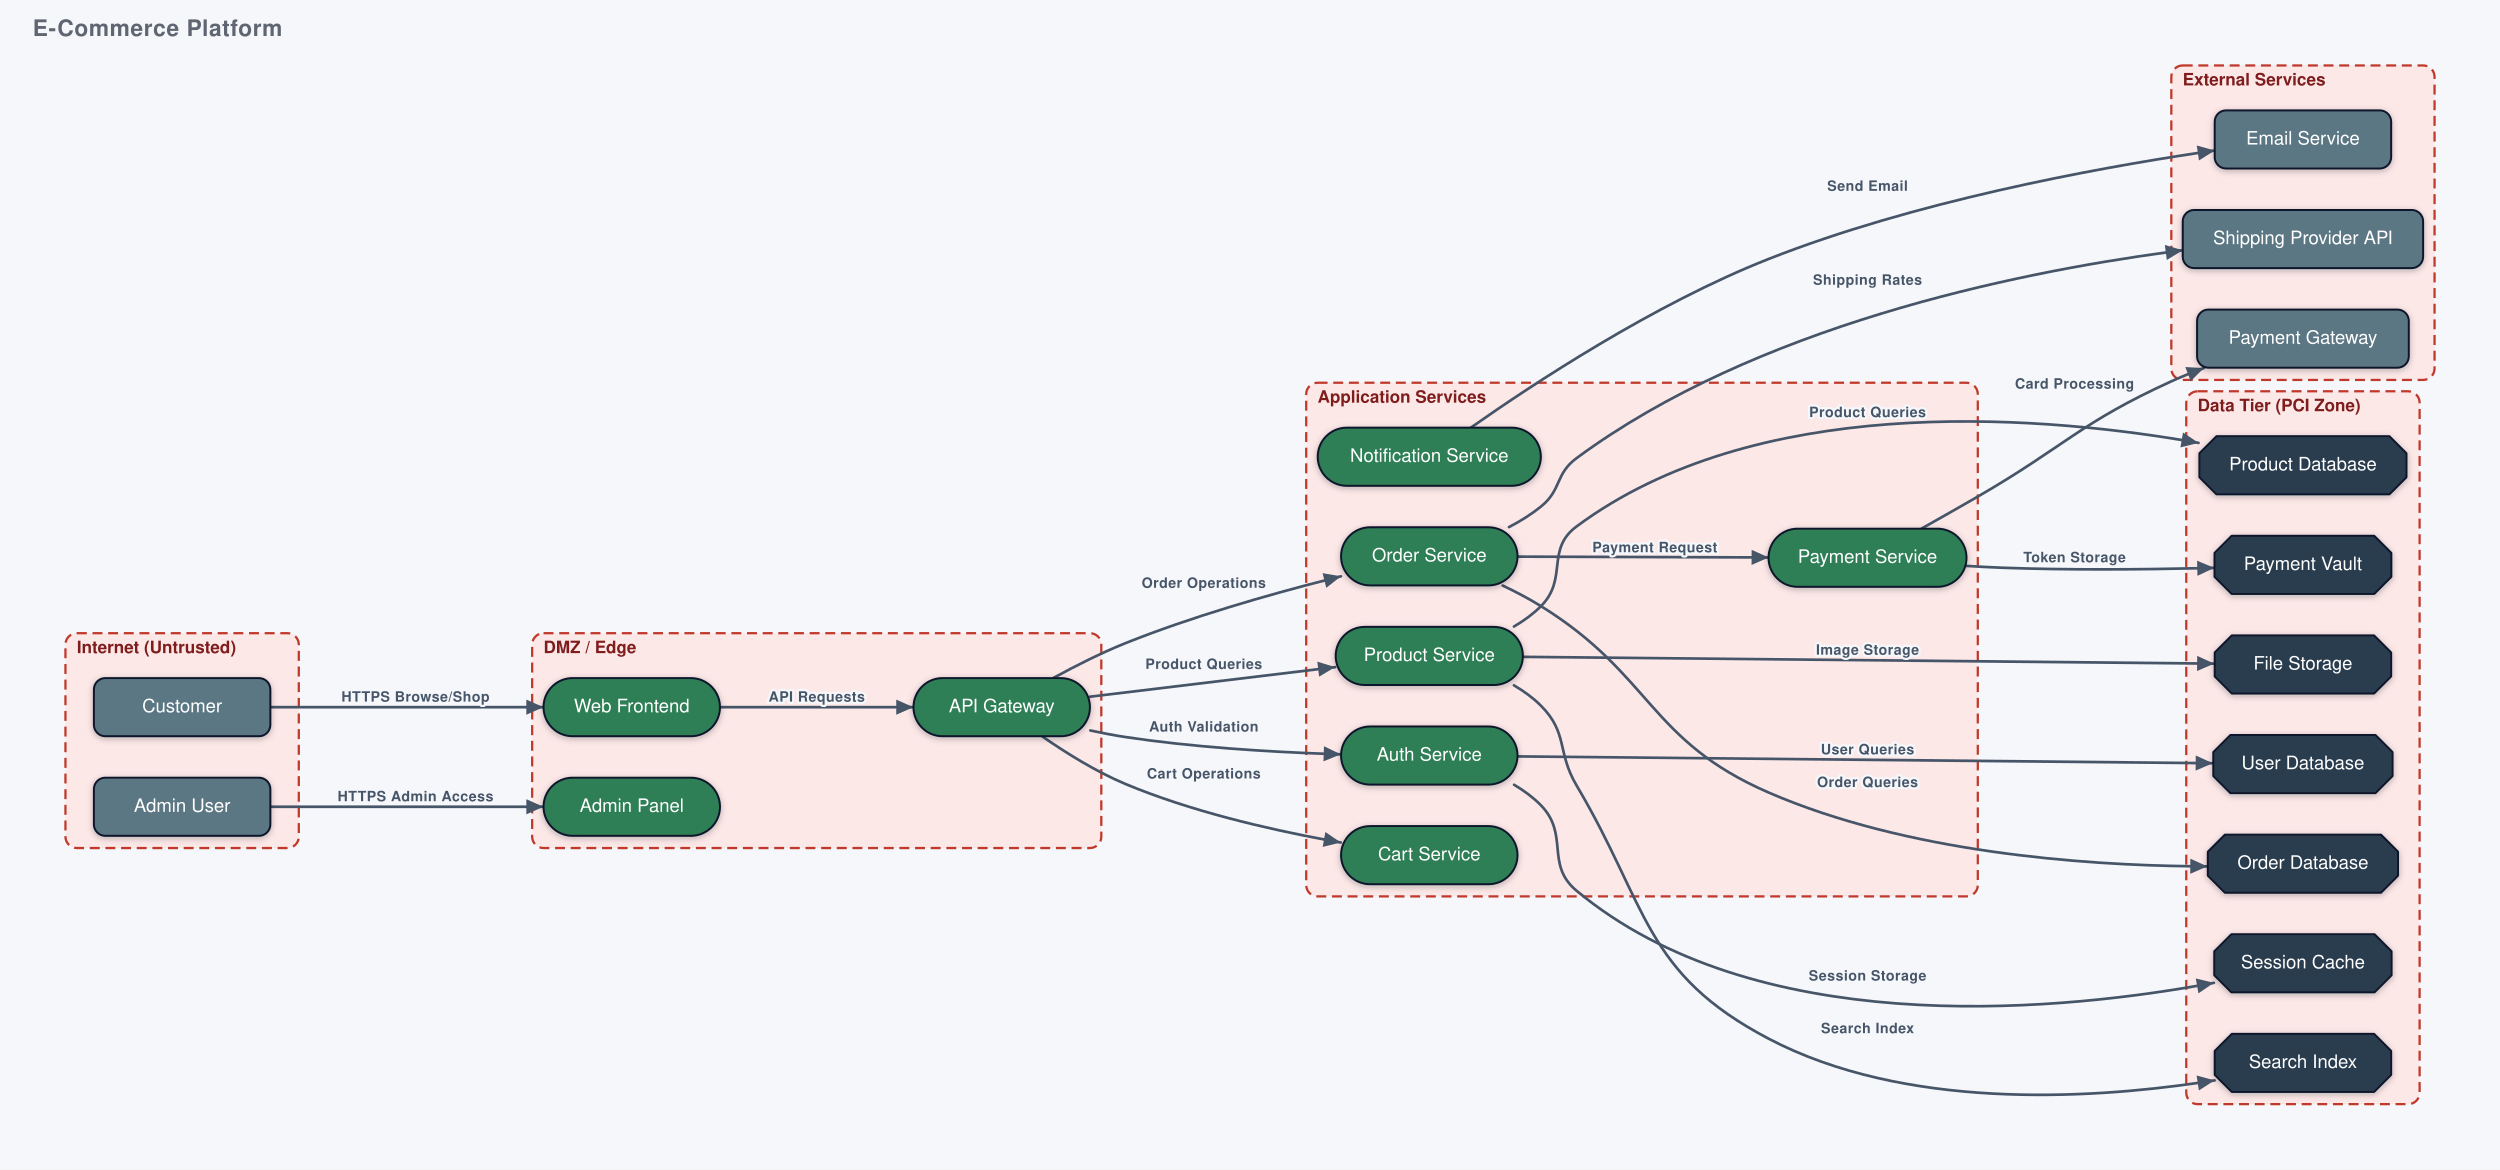
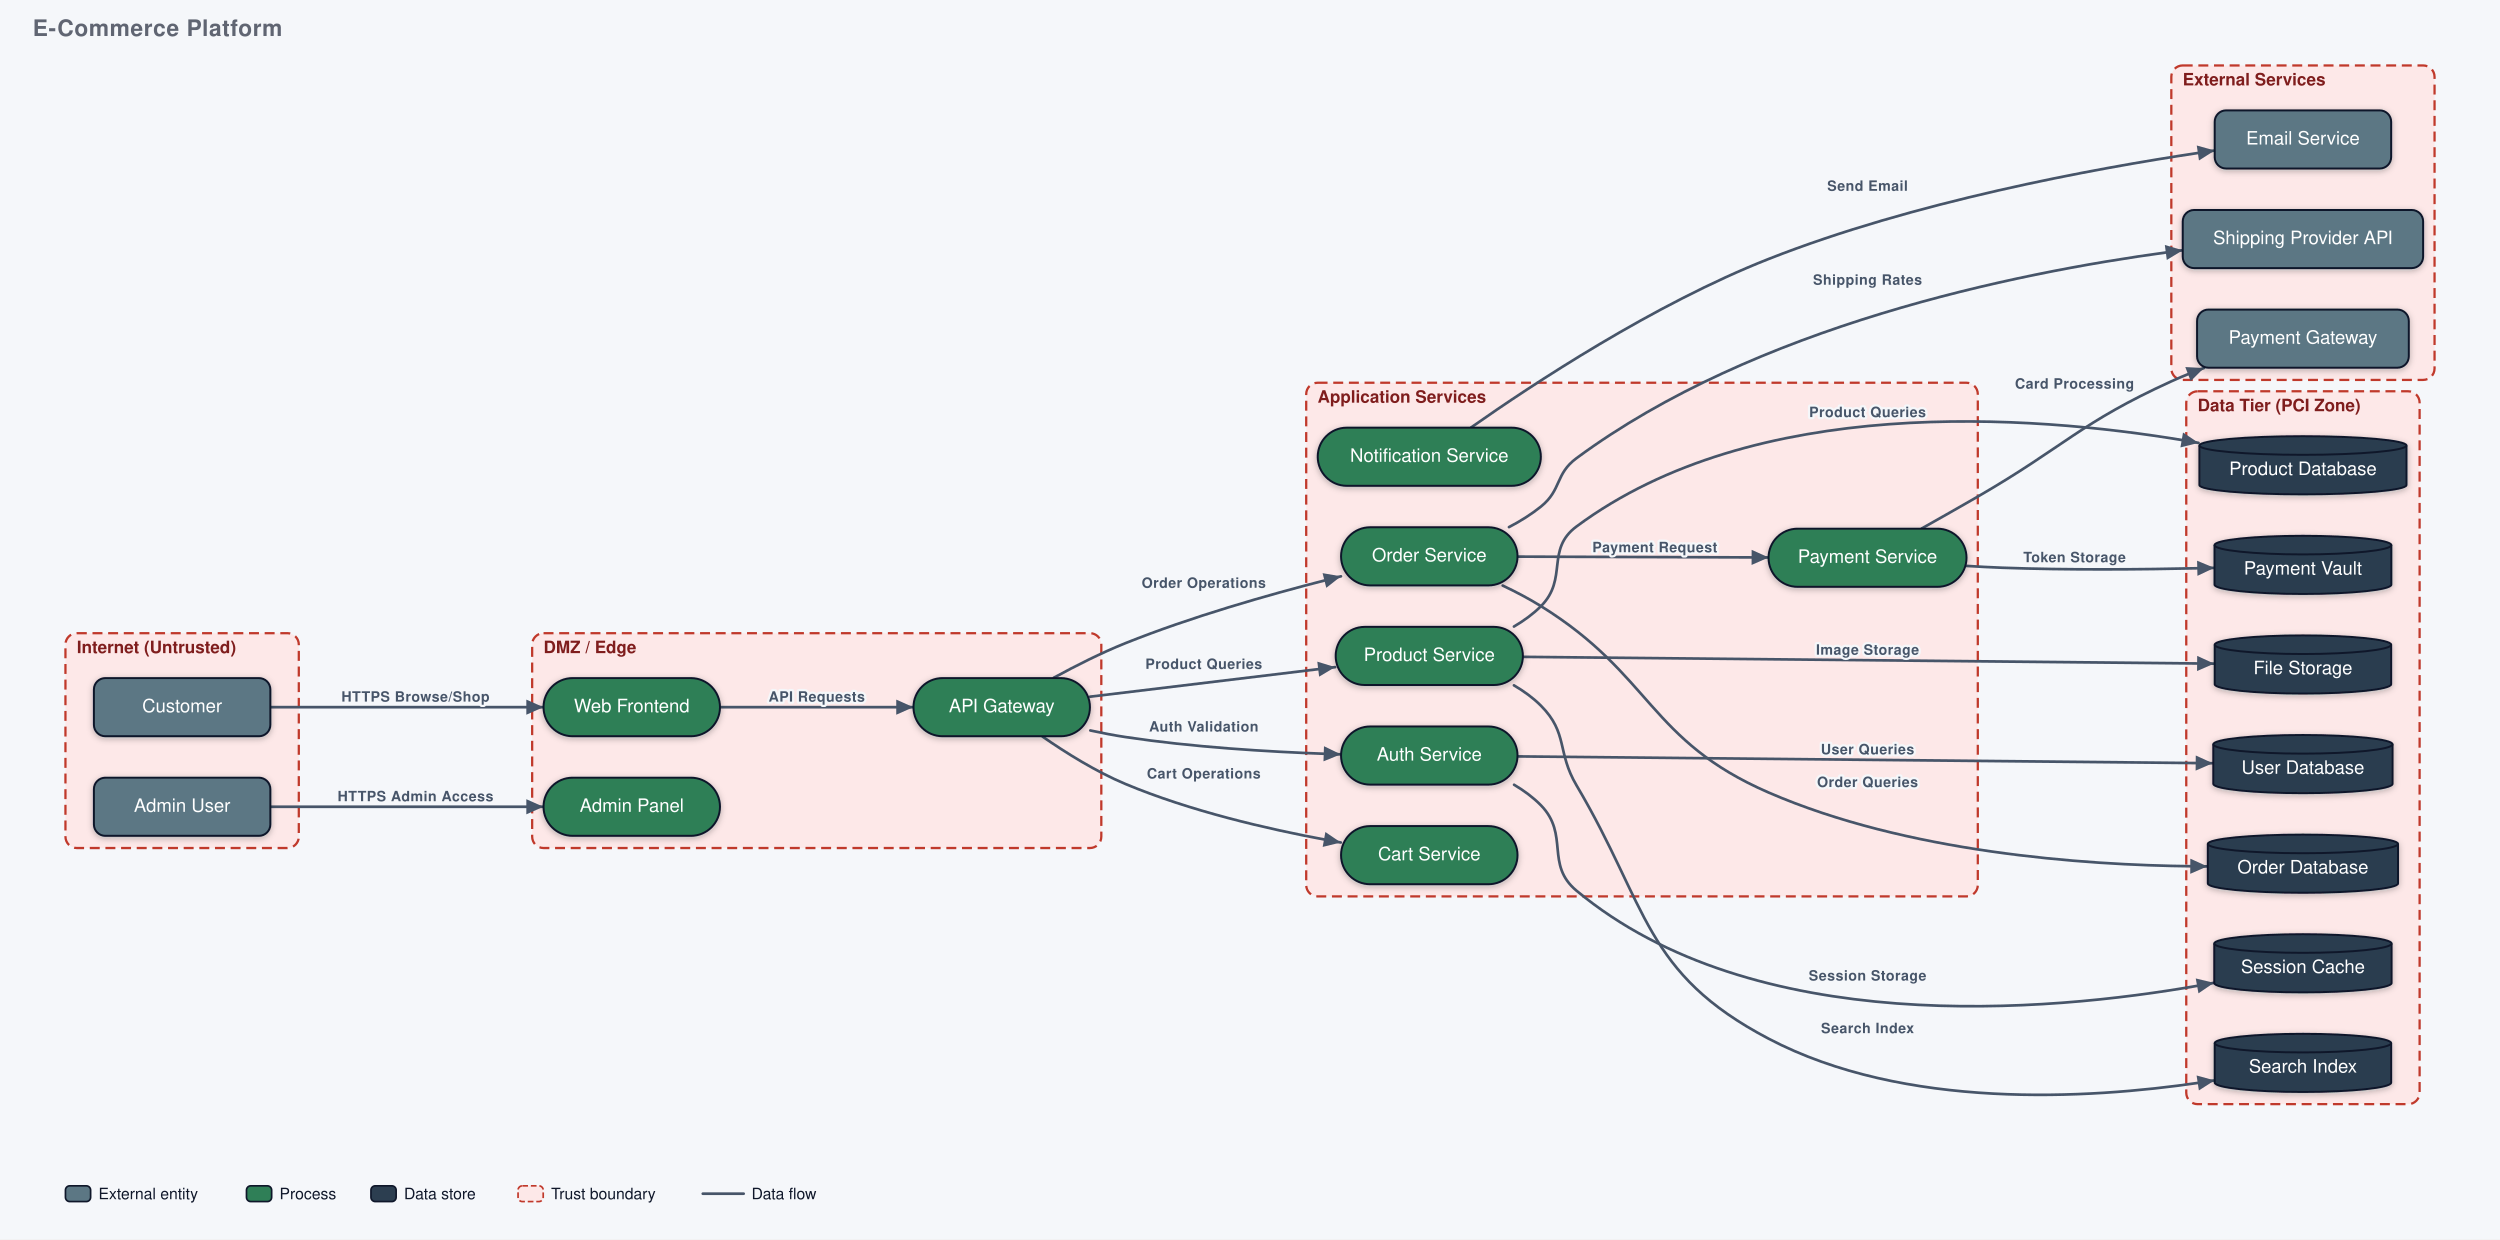
- <svg xmlns="http://www.w3.org/2000/svg" width="1757" height="822" viewBox="-46 -38 1757 822" preserveAspectRatio="xMidYMid meet" class="usv-svg usv-dfd" data-usv-engine="svg" data-usv-module="dfd" data-usv-theme="sv_security">
+ <svg xmlns="http://www.w3.org/2000/svg" width="1757" height="871" viewBox="-46 -38 1757 871" preserveAspectRatio="xMidYMid meet" class="usv-svg usv-dfd" data-usv-engine="svg" data-usv-module="dfd" data-usv-theme="sv_security">
  <defs>
    <filter id="usv-shadow-0" x="-20%" y="-20%" width="140%" height="140%">
      <feDropShadow dx="0" dy="1.2" stdDeviation="2.4" flood-color="#0f172a" flood-opacity="0.28" />
    </filter>
    <marker id="usv-arrow-1" viewBox="0 0 10 10" refX="9" refY="5" markerWidth="7" markerHeight="7" orient="auto-start-reverse">
      <path d="M 0 1 L 9 5 L 0 9 z" fill="#475569" />
    </marker>
  </defs>
  <style type="text/css">
.usv-dfd text { font-family: Helvetica Neue, Helvetica, Arial, sans-serif; }
.usv-dfd .usv-node:hover rect, .usv-dfd .usv-node:hover polygon { stroke-width: 2.6; }
</style>
-   <rect x="-46" y="-38" width="1757" height="822" rx="0" fill="#f5f7fa" stroke="none" stroke-width="0" />
+   <rect x="-46" y="-38" width="1757" height="871" rx="0" fill="#f5f7fa" stroke="none" stroke-width="0" />
  <g class="usv-cluster" data-cluster-id="internet" data-label="Internet (Untrusted)">
    <rect x="0" y="407" width="164" height="151" rx="8" fill="#fde8e8" stroke="#c0392b" stroke-width="1.6" stroke-dasharray="7 4" />
-     <text x="8" y="421" text-anchor="start" font-size="12" fill="#7f1d1d" font-weight="bold">Internet (Untrusted)</text>
  </g>
  <g class="usv-cluster" data-cluster-id="external_services" data-label="External Services">
    <rect x="1480" y="8" width="185" height="221" rx="8" fill="#fde8e8" stroke="#c0392b" stroke-width="1.6" stroke-dasharray="7 4" />
-     <text x="1488" y="22" text-anchor="start" font-size="12" fill="#7f1d1d" font-weight="bold">External Services</text>
  </g>
  <g class="usv-cluster" data-cluster-id="dmz" data-label="DMZ / Edge">
    <rect x="328" y="407" width="400" height="151" rx="8" fill="#fde8e8" stroke="#c0392b" stroke-width="1.6" stroke-dasharray="7 4" />
-     <text x="336" y="421" text-anchor="start" font-size="12" fill="#7f1d1d" font-weight="bold">DMZ / Edge</text>
  </g>
  <g class="usv-cluster" data-cluster-id="application_tier" data-label="Application Services">
    <rect x="872" y="231" width="472" height="361" rx="8" fill="#fde8e8" stroke="#c0392b" stroke-width="1.6" stroke-dasharray="7 4" />
-     <text x="880" y="245" text-anchor="start" font-size="12" fill="#7f1d1d" font-weight="bold">Application Services</text>
  </g>
  <g class="usv-cluster" data-cluster-id="data_tier" data-label="Data Tier (PCI Zone)">
    <rect x="1490.5" y="237" width="164" height="501" rx="8" fill="#fde8e8" stroke="#c0392b" stroke-width="1.6" stroke-dasharray="7 4" />
-     <text x="1498.5" y="251" text-anchor="start" font-size="12" fill="#7f1d1d" font-weight="bold">Data Tier (PCI Zone)</text>
  </g>
  <g class="usv-edge usv-edge--dataflow" data-from="customer" data-to="web_frontend">
    <path d="M 144.29 459 C 196.27 459 270.88 459 325.55 459 L 335.87 459" fill="none" stroke="#475569" stroke-width="1.9" stroke-linecap="round" marker-end="url(#usv-arrow-1)" />
  </g>
  <g class="usv-edge usv-edge--dataflow" data-from="admin_user" data-to="admin_panel">
    <path d="M 144.29 529 C 196.27 529 270.88 529 325.55 529 L 335.87 529" fill="none" stroke="#475569" stroke-width="1.9" stroke-linecap="round" marker-end="url(#usv-arrow-1)" />
  </g>
  <g class="usv-edge usv-edge--dataflow" data-from="web_frontend" data-to="api_gateway">
    <path d="M 460.14 459 C 497.84 459 546.34 459 585.77 459 L 595.85 459" fill="none" stroke="#475569" stroke-width="1.9" stroke-linecap="round" marker-end="url(#usv-arrow-1)" />
  </g>
  <g class="usv-edge usv-edge--dataflow" data-from="api_gateway" data-to="auth_service">
    <path d="M 720.28 475.37 C 728.54 477.17 736.95 478.78 745 480 C 791.76 487.08 844.86 490.33 886.28 491.81 L 896.28 492.14" fill="none" stroke="#475569" stroke-width="1.9" stroke-linecap="round" marker-end="url(#usv-arrow-1)" />
  </g>
  <g class="usv-edge usv-edge--dataflow" data-from="api_gateway" data-to="product_service">
    <path d="M 720.13 451.63 C 767.04 445.97 832.05 438.13 882.18 432.08 L 892.32 430.86" fill="none" stroke="#475569" stroke-width="1.9" stroke-linecap="round" marker-end="url(#usv-arrow-1)" />
  </g>
  <g class="usv-edge usv-edge--dataflow" data-from="api_gateway" data-to="cart_service">
    <path d="M 686.77 479.74 C 703.02 491.01 724.34 504.37 745 513 C 790.32 531.94 844.22 544.52 886.4 552.32 L 896.3 554.11" fill="none" stroke="#475569" stroke-width="1.9" stroke-linecap="round" marker-end="url(#usv-arrow-1)" />
  </g>
  <g class="usv-edge usv-edge--dataflow" data-from="api_gateway" data-to="order_service">
    <path d="M 694.64 438.28 C 709.83 430 727.95 420.83 745 414 C 791.02 395.58 844.69 380.22 886.58 369.52 L 896.41 367.04" fill="none" stroke="#475569" stroke-width="1.9" stroke-linecap="round" marker-end="url(#usv-arrow-1)" />
  </g>
  <g class="usv-edge usv-edge--dataflow" data-from="order_service" data-to="payment_service">
    <path d="M 1020.7 353.2 C 1068.4 353.36 1135.1 353.57 1186.8 353.74 L 1197 353.78" fill="none" stroke="#475569" stroke-width="1.9" stroke-linecap="round" marker-end="url(#usv-arrow-1)" />
  </g>
  <g class="usv-edge usv-edge--dataflow" data-from="payment_service" data-to="payment_gateway">
    <path d="M 1304.6 333.41 C 1317.1 326.37 1331.2 318.4 1344 311 C 1404.9 275.76 1416 259.14 1480 230 C 1484.3 228.03 1488.8 226.12 1493.4 224.29 L 1502.9 220.65" fill="none" stroke="#475569" stroke-width="1.9" stroke-linecap="round" marker-end="url(#usv-arrow-1)" />
  </g>
  <g class="usv-edge usv-edge--dataflow" data-from="order_service" data-to="shipping_api">
    <path d="M 1014.5 332.46 C 1022.5 328.29 1030.2 323.48 1037 318 C 1051.6 306.2 1046.9 295.14 1062 284 C 1187.4 191.4 1368.9 153.96 1478 139.2 L 1488 137.89" fill="none" stroke="#475569" stroke-width="1.9" stroke-linecap="round" marker-end="url(#usv-arrow-1)" />
  </g>
  <g class="usv-edge usv-edge--dataflow" data-from="notification_service" data-to="email_service">
    <path d="M 987.99 262.36 C 1031.1 232.05 1116.5 175.68 1197 144 C 1298.6 103.99 1423.6 80.78 1500.4 69.26 L 1510.5 67.78" fill="none" stroke="#475569" stroke-width="1.9" stroke-linecap="round" marker-end="url(#usv-arrow-1)" />
  </g>
  <g class="usv-edge usv-edge--dataflow" data-from="auth_service" data-to="user_db">
    <path d="M 1020.7 493.6 C 1134.2 494.71 1377 497.09 1498.7 498.29 L 1509.1 498.39" fill="none" stroke="#475569" stroke-width="1.9" stroke-linecap="round" marker-end="url(#usv-arrow-1)" />
  </g>
  <g class="usv-edge usv-edge--dataflow" data-from="auth_service" data-to="session_cache">
    <path d="M 1018.1 513.53 C 1025 517.6 1031.5 522.39 1037 528 C 1057.1 548.73 1039.8 569.53 1062 588 C 1186.5 691.53 1391.7 673.57 1499.8 654.58 L 1509.9 652.74" fill="none" stroke="#475569" stroke-width="1.9" stroke-linecap="round" marker-end="url(#usv-arrow-1)" />
  </g>
  <g class="usv-edge usv-edge--dataflow" data-from="product_service" data-to="product_db">
    <path d="M 1018 402.34 C 1024.9 398.29 1031.5 393.54 1037 388 C 1056.2 368.69 1040.1 348.25 1062 332 C 1187.1 239.12 1380.2 253.39 1489.2 271.54 L 1499.1 273.25" fill="none" stroke="#475569" stroke-width="1.9" stroke-linecap="round" marker-end="url(#usv-arrow-1)" />
  </g>
  <g class="usv-edge usv-edge--dataflow" data-from="product_service" data-to="search_index">
    <path d="M 1018 443.66 C 1024.9 447.71 1031.5 452.46 1037 458 C 1056.2 477.31 1048.1 490.54 1062 514 C 1112.6 599.45 1109.1 645.83 1197 692 C 1292.4 742.11 1421 734.51 1500 722.89 L 1510.4 721.31" fill="none" stroke="#475569" stroke-width="1.9" stroke-linecap="round" marker-end="url(#usv-arrow-1)" />
  </g>
  <g class="usv-edge usv-edge--dataflow" data-from="product_service" data-to="file_storage">
    <path d="M 1024.7 423.64 C 1140.2 424.77 1379.9 427.12 1499.9 428.3 L 1510.1 428.4" fill="none" stroke="#475569" stroke-width="1.9" stroke-linecap="round" marker-end="url(#usv-arrow-1)" />
  </g>
  <g class="usv-edge usv-edge--dataflow" data-from="order_service" data-to="order_db">
    <path d="M 1010.1 373.54 C 1019.3 377.9 1028.6 382.79 1037 388 C 1115.1 436.44 1112.7 482.42 1197 519 C 1293.9 561.04 1417.1 569.98 1495.1 570.82 L 1505.3 570.89" fill="none" stroke="#475569" stroke-width="1.9" stroke-linecap="round" marker-end="url(#usv-arrow-1)" />
  </g>
  <g class="usv-edge usv-edge--dataflow" data-from="payment_service" data-to="payment_vault">
    <path d="M 1336.1 359.73 C 1344.5 360.25 1352.9 360.7 1361 361 C 1407.3 362.73 1459.4 362.26 1500.1 361.34 L 1510.2 361.1" fill="none" stroke="#475569" stroke-width="1.9" stroke-linecap="round" marker-end="url(#usv-arrow-1)" />
  </g>
  <g class="usv-node usv-node--external" data-kind="external" data-label="Customer" data-node-id="customer">
    <rect x="20" y="438.57" width="124" height="40.85" rx="8" fill="#5c7784" stroke="#0f172a" stroke-width="1.4" filter="url(#usv-shadow-0)" />
    <text x="82" y="462.57" text-anchor="middle" font-size="13" fill="#ffffff">Customer</text>
  </g>
  <g class="usv-node usv-node--external" data-kind="external" data-label="Admin User" data-node-id="admin_user">
    <rect x="20" y="508.57" width="124" height="40.85" rx="8" fill="#5c7784" stroke="#0f172a" stroke-width="1.4" filter="url(#usv-shadow-0)" />
    <text x="82" y="532.58" text-anchor="middle" font-size="13" fill="#ffffff">Admin User</text>
  </g>
  <g class="usv-node usv-node--external" data-kind="external" data-label="Payment Gateway" data-node-id="payment_gateway">
    <rect x="1498.1" y="179.57" width="148.81" height="40.85" rx="8" fill="#5c7784" stroke="#0f172a" stroke-width="1.4" filter="url(#usv-shadow-0)" />
    <text x="1572.5" y="203.57" text-anchor="middle" font-size="13" fill="#ffffff">Payment Gateway</text>
  </g>
  <g class="usv-node usv-node--external" data-kind="external" data-label="Shipping Provider API" data-node-id="shipping_api">
    <rect x="1488.04" y="109.58" width="168.92" height="40.85" rx="8" fill="#5c7784" stroke="#0f172a" stroke-width="1.4" filter="url(#usv-shadow-0)" />
    <text x="1572.5" y="133.57" text-anchor="middle" font-size="13" fill="#ffffff">Shipping Provider API</text>
  </g>
  <g class="usv-node usv-node--external" data-kind="external" data-label="Email Service" data-node-id="email_service">
    <rect x="1510.5" y="39.58" width="124" height="40.85" rx="8" fill="#5c7784" stroke="#0f172a" stroke-width="1.4" filter="url(#usv-shadow-0)" />
    <text x="1572.5" y="63.58" text-anchor="middle" font-size="13" fill="#ffffff">Email Service</text>
  </g>
  <g class="usv-node usv-node--process" data-kind="process" data-label="Web Frontend" data-node-id="web_frontend">
    <rect x="336" y="438.57" width="124" height="40.85" rx="20.42" fill="#2f7f57" stroke="#0f172a" stroke-width="1.4" filter="url(#usv-shadow-0)" />
    <text x="398" y="462.57" text-anchor="middle" font-size="13" fill="#ffffff">Web Frontend</text>
  </g>
  <g class="usv-node usv-node--process" data-kind="process" data-label="API Gateway" data-node-id="api_gateway">
    <rect x="596" y="438.57" width="124" height="40.85" rx="20.42" fill="#2f7f57" stroke="#0f172a" stroke-width="1.4" filter="url(#usv-shadow-0)" />
    <text x="658" y="462.57" text-anchor="middle" font-size="13" fill="#ffffff">API Gateway</text>
  </g>
  <g class="usv-node usv-node--process" data-kind="process" data-label="Auth Service" data-node-id="auth_service">
    <rect x="896.5" y="472.57" width="124" height="40.85" rx="20.42" fill="#2f7f57" stroke="#0f172a" stroke-width="1.4" filter="url(#usv-shadow-0)" />
    <text x="958.5" y="496.57" text-anchor="middle" font-size="13" fill="#ffffff">Auth Service</text>
  </g>
  <g class="usv-node usv-node--process" data-kind="process" data-label="Product Service" data-node-id="product_service">
    <rect x="892.72" y="402.57" width="131.56" height="40.85" rx="20.42" fill="#2f7f57" stroke="#0f172a" stroke-width="1.4" filter="url(#usv-shadow-0)" />
    <text x="958.5" y="426.57" text-anchor="middle" font-size="13" fill="#ffffff">Product Service</text>
  </g>
  <g class="usv-node usv-node--process" data-kind="process" data-label="Cart Service" data-node-id="cart_service">
    <rect x="896.5" y="542.58" width="124" height="40.85" rx="20.42" fill="#2f7f57" stroke="#0f172a" stroke-width="1.4" filter="url(#usv-shadow-0)" />
    <text x="958.5" y="566.58" text-anchor="middle" font-size="13" fill="#ffffff">Cart Service</text>
  </g>
  <g class="usv-node usv-node--process" data-kind="process" data-label="Order Service" data-node-id="order_service">
    <rect x="896.5" y="332.57" width="124" height="40.85" rx="20.42" fill="#2f7f57" stroke="#0f172a" stroke-width="1.4" filter="url(#usv-shadow-0)" />
    <text x="958.5" y="356.57" text-anchor="middle" font-size="13" fill="#ffffff">Order Service</text>
  </g>
  <g class="usv-node usv-node--process" data-kind="process" data-label="Payment Service" data-node-id="payment_service">
    <rect x="1196.94" y="333.57" width="139.12" height="40.85" rx="20.42" fill="#2f7f57" stroke="#0f172a" stroke-width="1.4" filter="url(#usv-shadow-0)" />
    <text x="1266.5" y="357.57" text-anchor="middle" font-size="13" fill="#ffffff">Payment Service</text>
  </g>
  <g class="usv-node usv-node--process" data-kind="process" data-label="Notification Service" data-node-id="notification_service">
    <rect x="880.1" y="262.57" width="156.8" height="40.85" rx="20.42" fill="#2f7f57" stroke="#0f172a" stroke-width="1.4" filter="url(#usv-shadow-0)" />
    <text x="958.5" y="286.57" text-anchor="middle" font-size="13" fill="#ffffff">Notification Service</text>
  </g>
  <g class="usv-node usv-node--process" data-kind="process" data-label="Admin Panel" data-node-id="admin_panel">
    <rect x="336" y="508.57" width="124" height="40.85" rx="20.42" fill="#2f7f57" stroke="#0f172a" stroke-width="1.4" filter="url(#usv-shadow-0)" />
    <text x="398" y="532.58" text-anchor="middle" font-size="13" fill="#ffffff">Admin Panel</text>
  </g>
  <g class="usv-node usv-node--datastore" data-kind="datastore" data-label="User Database" data-node-id="user_db">
-     <polygon points="1521.51,478.57 1623.49,478.57 1635.49,490.57 1635.49,507.42 1623.49,519.42 1521.51,519.42 1509.51,507.42 1509.51,490.57" fill="#2c3e50" stroke="#0f172a" stroke-width="1.4" stroke-linejoin="round" filter="url(#usv-shadow-0)" />
-     <text x="1572.5" y="502.57" text-anchor="middle" font-size="13" fill="#ffffff">User Database</text>
+     <g class="usv-cylinder">
+       <path d="M 1509.51 485.11 A 62.99 6.54 0 0 1 1635.49 485.11 L 1635.49 512.89 A 62.99 6.54 0 0 1 1509.51 512.89 Z" fill="#2c3e50" stroke="#0f172a" stroke-width="1.4" filter="url(#usv-shadow-0)" />
+       <path d="M 1509.51 485.11 A 62.99 6.54 0 0 0 1635.49 485.11" fill="none" stroke="#0f172a" stroke-width="1.4" />
+     </g>
+     <text x="1572.5" y="505.84" text-anchor="middle" font-size="13" fill="#ffffff">User Database</text>
  </g>
  <g class="usv-node usv-node--datastore" data-kind="datastore" data-label="Product Database" data-node-id="product_db">
-     <polygon points="1511.73,268.57 1633.27,268.57 1645.27,280.57 1645.27,297.42 1633.27,309.42 1511.73,309.42 1499.73,297.42 1499.73,280.57" fill="#2c3e50" stroke="#0f172a" stroke-width="1.4" stroke-linejoin="round" filter="url(#usv-shadow-0)" />
-     <text x="1572.5" y="292.57" text-anchor="middle" font-size="13" fill="#ffffff">Product Database</text>
+     <g class="usv-cylinder">
+       <path d="M 1499.73 275.11 A 72.77 6.54 0 0 1 1645.27 275.11 L 1645.27 302.89 A 72.77 6.54 0 0 1 1499.73 302.89 Z" fill="#2c3e50" stroke="#0f172a" stroke-width="1.4" filter="url(#usv-shadow-0)" />
+       <path d="M 1499.73 275.11 A 72.77 6.54 0 0 0 1645.27 275.11" fill="none" stroke="#0f172a" stroke-width="1.4" />
+     </g>
+     <text x="1572.5" y="295.84" text-anchor="middle" font-size="13" fill="#ffffff">Product Database</text>
  </g>
  <g class="usv-node usv-node--datastore" data-kind="datastore" data-label="Order Database" data-node-id="order_db">
-     <polygon points="1517.66,548.58 1627.34,548.58 1639.34,560.58 1639.34,577.43 1627.34,589.43 1517.66,589.43 1505.66,577.43 1505.66,560.58" fill="#2c3e50" stroke="#0f172a" stroke-width="1.4" stroke-linejoin="round" filter="url(#usv-shadow-0)" />
-     <text x="1572.5" y="572.58" text-anchor="middle" font-size="13" fill="#ffffff">Order Database</text>
+     <g class="usv-cylinder">
+       <path d="M 1505.66 555.11 A 66.84 6.54 0 0 1 1639.34 555.11 L 1639.34 582.89 A 66.84 6.54 0 0 1 1505.66 582.89 Z" fill="#2c3e50" stroke="#0f172a" stroke-width="1.4" filter="url(#usv-shadow-0)" />
+       <path d="M 1505.66 555.11 A 66.84 6.54 0 0 0 1639.34 555.11" fill="none" stroke="#0f172a" stroke-width="1.4" />
+     </g>
+     <text x="1572.5" y="575.84" text-anchor="middle" font-size="13" fill="#ffffff">Order Database</text>
  </g>
  <g class="usv-node usv-node--datastore" data-kind="datastore" data-label="Session Cache" data-node-id="session_cache">
-     <polygon points="1522.19,618.58 1622.81,618.58 1634.81,630.58 1634.81,647.43 1622.81,659.43 1522.19,659.43 1510.19,647.43 1510.19,630.58" fill="#2c3e50" stroke="#0f172a" stroke-width="1.4" stroke-linejoin="round" filter="url(#usv-shadow-0)" />
-     <text x="1572.5" y="642.58" text-anchor="middle" font-size="13" fill="#ffffff">Session Cache</text>
+     <g class="usv-cylinder">
+       <path d="M 1510.19 625.11 A 62.31 6.54 0 0 1 1634.81 625.11 L 1634.81 652.89 A 62.31 6.54 0 0 1 1510.19 652.89 Z" fill="#2c3e50" stroke="#0f172a" stroke-width="1.4" filter="url(#usv-shadow-0)" />
+       <path d="M 1510.19 625.11 A 62.31 6.54 0 0 0 1634.81 625.11" fill="none" stroke="#0f172a" stroke-width="1.4" />
+     </g>
+     <text x="1572.5" y="645.84" text-anchor="middle" font-size="13" fill="#ffffff">Session Cache</text>
  </g>
  <g class="usv-node usv-node--datastore" data-kind="datastore" data-label="Payment Vault" data-node-id="payment_vault">
-     <polygon points="1522.37,338.57 1622.63,338.57 1634.63,350.57 1634.63,367.42 1622.63,379.42 1522.37,379.42 1510.37,367.42 1510.37,350.57" fill="#2c3e50" stroke="#0f172a" stroke-width="1.4" stroke-linejoin="round" filter="url(#usv-shadow-0)" />
-     <text x="1572.5" y="362.57" text-anchor="middle" font-size="13" fill="#ffffff">Payment Vault</text>
+     <g class="usv-cylinder">
+       <path d="M 1510.37 345.11 A 62.13 6.54 0 0 1 1634.63 345.11 L 1634.63 372.89 A 62.13 6.54 0 0 1 1510.37 372.89 Z" fill="#2c3e50" stroke="#0f172a" stroke-width="1.4" filter="url(#usv-shadow-0)" />
+       <path d="M 1510.37 345.11 A 62.13 6.54 0 0 0 1634.63 345.11" fill="none" stroke="#0f172a" stroke-width="1.4" />
+     </g>
+     <text x="1572.5" y="365.84" text-anchor="middle" font-size="13" fill="#ffffff">Payment Vault</text>
  </g>
  <g class="usv-node usv-node--datastore" data-kind="datastore" data-label="Search Index" data-node-id="search_index">
-     <polygon points="1522.5,688.58 1622.5,688.58 1634.5,700.58 1634.5,717.43 1622.5,729.43 1522.5,729.43 1510.5,717.43 1510.5,700.58" fill="#2c3e50" stroke="#0f172a" stroke-width="1.4" stroke-linejoin="round" filter="url(#usv-shadow-0)" />
-     <text x="1572.5" y="712.58" text-anchor="middle" font-size="13" fill="#ffffff">Search Index</text>
+     <g class="usv-cylinder">
+       <path d="M 1510.5 695.11 A 62 6.54 0 0 1 1634.5 695.11 L 1634.5 722.89 A 62 6.54 0 0 1 1510.5 722.89 Z" fill="#2c3e50" stroke="#0f172a" stroke-width="1.4" filter="url(#usv-shadow-0)" />
+       <path d="M 1510.5 695.11 A 62 6.54 0 0 0 1634.5 695.11" fill="none" stroke="#0f172a" stroke-width="1.4" />
+     </g>
+     <text x="1572.5" y="715.84" text-anchor="middle" font-size="13" fill="#ffffff">Search Index</text>
  </g>
  <g class="usv-node usv-node--datastore" data-kind="datastore" data-label="File Storage" data-node-id="file_storage">
-     <polygon points="1522.5,408.57 1622.5,408.57 1634.5,420.57 1634.5,437.42 1622.5,449.42 1522.5,449.42 1510.5,437.42 1510.5,420.57" fill="#2c3e50" stroke="#0f172a" stroke-width="1.4" stroke-linejoin="round" filter="url(#usv-shadow-0)" />
-     <text x="1572.5" y="432.57" text-anchor="middle" font-size="13" fill="#ffffff">File Storage</text>
+     <g class="usv-cylinder">
+       <path d="M 1510.5 415.11 A 62 6.54 0 0 1 1634.5 415.11 L 1634.5 442.89 A 62 6.54 0 0 1 1510.5 442.89 Z" fill="#2c3e50" stroke="#0f172a" stroke-width="1.4" filter="url(#usv-shadow-0)" />
+       <path d="M 1510.5 415.11 A 62 6.54 0 0 0 1634.5 415.11" fill="none" stroke="#0f172a" stroke-width="1.4" />
+     </g>
+     <text x="1572.5" y="435.84" text-anchor="middle" font-size="13" fill="#ffffff">File Storage</text>
+   </g>
+   <g class="usv-label usv-label--cluster" data-cluster-id="internet">
+     <text x="8" y="421" text-anchor="start" font-size="12" fill="#fde8e8" font-weight="bold" stroke="#fde8e8" stroke-width="4.8" stroke-linejoin="round">Internet (Untrusted)</text>
+     <text x="8" y="421" text-anchor="start" font-size="12" fill="#7f1d1d" font-weight="bold">Internet (Untrusted)</text>
+   </g>
+   <g class="usv-label usv-label--cluster" data-cluster-id="external_services">
+     <text x="1488" y="22" text-anchor="start" font-size="12" fill="#fde8e8" font-weight="bold" stroke="#fde8e8" stroke-width="4.8" stroke-linejoin="round">External Services</text>
+     <text x="1488" y="22" text-anchor="start" font-size="12" fill="#7f1d1d" font-weight="bold">External Services</text>
+   </g>
+   <g class="usv-label usv-label--cluster" data-cluster-id="dmz">
+     <text x="336" y="421" text-anchor="start" font-size="12" fill="#fde8e8" font-weight="bold" stroke="#fde8e8" stroke-width="4.8" stroke-linejoin="round">DMZ / Edge</text>
+     <text x="336" y="421" text-anchor="start" font-size="12" fill="#7f1d1d" font-weight="bold">DMZ / Edge</text>
+   </g>
+   <g class="usv-label usv-label--cluster" data-cluster-id="application_tier">
+     <text x="880" y="245" text-anchor="start" font-size="12" fill="#fde8e8" font-weight="bold" stroke="#fde8e8" stroke-width="4.8" stroke-linejoin="round">Application Services</text>
+     <text x="880" y="245" text-anchor="start" font-size="12" fill="#7f1d1d" font-weight="bold">Application Services</text>
+   </g>
+   <g class="usv-label usv-label--cluster" data-cluster-id="data_tier">
+     <text x="1498.5" y="251" text-anchor="start" font-size="12" fill="#fde8e8" font-weight="bold" stroke="#fde8e8" stroke-width="4.8" stroke-linejoin="round">Data Tier (PCI Zone)</text>
+     <text x="1498.5" y="251" text-anchor="start" font-size="12" fill="#7f1d1d" font-weight="bold">Data Tier (PCI Zone)</text>
  </g>
  <text x="-23" y="-12.7" text-anchor="start" font-size="16" font-weight="600" fill="#0f172a" opacity="0.65" letter-spacing="0.4">E-Commerce Platform</text>
  <g class="usv-edge-label">
    <text x="246" y="455.1" text-anchor="middle" font-size="10" font-weight="600" letter-spacing="0.3" fill="#f5f7fa" stroke="#f5f7fa" stroke-width="3.2" stroke-linejoin="round">HTTPS Browse/Shop</text>
    <text x="246" y="455.1" text-anchor="middle" font-size="10" font-weight="600" letter-spacing="0.3" fill="#475569">HTTPS Browse/Shop</text>
  </g>
  <g class="usv-edge-label">
    <text x="246" y="525.1" text-anchor="middle" font-size="10" font-weight="600" letter-spacing="0.3" fill="#f5f7fa" stroke="#f5f7fa" stroke-width="3.2" stroke-linejoin="round">HTTPS Admin Access</text>
    <text x="246" y="525.1" text-anchor="middle" font-size="10" font-weight="600" letter-spacing="0.3" fill="#475569">HTTPS Admin Access</text>
  </g>
  <g class="usv-edge-label">
    <text x="528" y="455.1" text-anchor="middle" font-size="10" font-weight="600" letter-spacing="0.3" fill="#f5f7fa" stroke="#f5f7fa" stroke-width="3.2" stroke-linejoin="round">API Requests</text>
    <text x="528" y="455.1" text-anchor="middle" font-size="10" font-weight="600" letter-spacing="0.3" fill="#475569">API Requests</text>
  </g>
  <g class="usv-edge-label">
    <text x="800" y="476.1" text-anchor="middle" font-size="10" font-weight="600" letter-spacing="0.3" fill="#f5f7fa" stroke="#f5f7fa" stroke-width="3.2" stroke-linejoin="round">Auth Validation</text>
    <text x="800" y="476.1" text-anchor="middle" font-size="10" font-weight="600" letter-spacing="0.3" fill="#475569">Auth Validation</text>
  </g>
  <g class="usv-edge-label">
    <text x="800" y="432.1" text-anchor="middle" font-size="10" font-weight="600" letter-spacing="0.3" fill="#f5f7fa" stroke="#f5f7fa" stroke-width="3.2" stroke-linejoin="round">Product Queries</text>
    <text x="800" y="432.1" text-anchor="middle" font-size="10" font-weight="600" letter-spacing="0.3" fill="#475569">Product Queries</text>
  </g>
  <g class="usv-edge-label">
    <text x="800" y="509.1" text-anchor="middle" font-size="10" font-weight="600" letter-spacing="0.3" fill="#f5f7fa" stroke="#f5f7fa" stroke-width="3.2" stroke-linejoin="round">Cart Operations</text>
    <text x="800" y="509.1" text-anchor="middle" font-size="10" font-weight="600" letter-spacing="0.3" fill="#475569">Cart Operations</text>
  </g>
  <g class="usv-edge-label">
    <text x="800" y="375.1" text-anchor="middle" font-size="10" font-weight="600" letter-spacing="0.3" fill="#f5f7fa" stroke="#f5f7fa" stroke-width="3.2" stroke-linejoin="round">Order Operations</text>
    <text x="800" y="375.1" text-anchor="middle" font-size="10" font-weight="600" letter-spacing="0.3" fill="#475569">Order Operations</text>
  </g>
  <g class="usv-edge-label">
    <text x="1117" y="350.1" text-anchor="middle" font-size="10" font-weight="600" letter-spacing="0.3" fill="#f5f7fa" stroke="#f5f7fa" stroke-width="3.2" stroke-linejoin="round">Payment Request</text>
    <text x="1117" y="350.1" text-anchor="middle" font-size="10" font-weight="600" letter-spacing="0.3" fill="#475569">Payment Request</text>
  </g>
  <g class="usv-edge-label">
    <text x="1412" y="235.1" text-anchor="middle" font-size="10" font-weight="600" letter-spacing="0.3" fill="#f5f7fa" stroke="#f5f7fa" stroke-width="3.2" stroke-linejoin="round">Card Processing</text>
    <text x="1412" y="235.1" text-anchor="middle" font-size="10" font-weight="600" letter-spacing="0.3" fill="#475569">Card Processing</text>
  </g>
  <g class="usv-edge-label">
    <text x="1266.5" y="162.1" text-anchor="middle" font-size="10" font-weight="600" letter-spacing="0.3" fill="#f5f7fa" stroke="#f5f7fa" stroke-width="3.2" stroke-linejoin="round">Shipping Rates</text>
    <text x="1266.5" y="162.1" text-anchor="middle" font-size="10" font-weight="600" letter-spacing="0.3" fill="#475569">Shipping Rates</text>
  </g>
  <g class="usv-edge-label">
    <text x="1266.5" y="96.1" text-anchor="middle" font-size="10" font-weight="600" letter-spacing="0.3" fill="#f5f7fa" stroke="#f5f7fa" stroke-width="3.2" stroke-linejoin="round">Send Email</text>
    <text x="1266.5" y="96.1" text-anchor="middle" font-size="10" font-weight="600" letter-spacing="0.3" fill="#475569">Send Email</text>
  </g>
  <g class="usv-edge-label">
    <text x="1266.5" y="492.1" text-anchor="middle" font-size="10" font-weight="600" letter-spacing="0.3" fill="#f5f7fa" stroke="#f5f7fa" stroke-width="3.2" stroke-linejoin="round">User Queries</text>
    <text x="1266.5" y="492.1" text-anchor="middle" font-size="10" font-weight="600" letter-spacing="0.3" fill="#475569">User Queries</text>
  </g>
  <g class="usv-edge-label">
    <text x="1266.5" y="651.1" text-anchor="middle" font-size="10" font-weight="600" letter-spacing="0.3" fill="#f5f7fa" stroke="#f5f7fa" stroke-width="3.2" stroke-linejoin="round">Session Storage</text>
    <text x="1266.5" y="651.1" text-anchor="middle" font-size="10" font-weight="600" letter-spacing="0.3" fill="#475569">Session Storage</text>
  </g>
  <g class="usv-edge-label">
    <text x="1266.5" y="255.1" text-anchor="middle" font-size="10" font-weight="600" letter-spacing="0.3" fill="#f5f7fa" stroke="#f5f7fa" stroke-width="3.2" stroke-linejoin="round">Product Queries</text>
    <text x="1266.5" y="255.1" text-anchor="middle" font-size="10" font-weight="600" letter-spacing="0.3" fill="#475569">Product Queries</text>
  </g>
  <g class="usv-edge-label">
    <text x="1266.5" y="688.1" text-anchor="middle" font-size="10" font-weight="600" letter-spacing="0.3" fill="#f5f7fa" stroke="#f5f7fa" stroke-width="3.2" stroke-linejoin="round">Search Index</text>
    <text x="1266.5" y="688.1" text-anchor="middle" font-size="10" font-weight="600" letter-spacing="0.3" fill="#475569">Search Index</text>
  </g>
  <g class="usv-edge-label">
    <text x="1266.5" y="422.1" text-anchor="middle" font-size="10" font-weight="600" letter-spacing="0.3" fill="#f5f7fa" stroke="#f5f7fa" stroke-width="3.2" stroke-linejoin="round">Image Storage</text>
    <text x="1266.5" y="422.1" text-anchor="middle" font-size="10" font-weight="600" letter-spacing="0.3" fill="#475569">Image Storage</text>
  </g>
  <g class="usv-edge-label">
    <text x="1266.5" y="515.1" text-anchor="middle" font-size="10" font-weight="600" letter-spacing="0.3" fill="#f5f7fa" stroke="#f5f7fa" stroke-width="3.2" stroke-linejoin="round">Order Queries</text>
    <text x="1266.5" y="515.1" text-anchor="middle" font-size="10" font-weight="600" letter-spacing="0.3" fill="#475569">Order Queries</text>
  </g>
  <g class="usv-edge-label">
    <text x="1412" y="357.1" text-anchor="middle" font-size="10" font-weight="600" letter-spacing="0.3" fill="#f5f7fa" stroke="#f5f7fa" stroke-width="3.2" stroke-linejoin="round">Token Storage</text>
    <text x="1412" y="357.1" text-anchor="middle" font-size="10" font-weight="600" letter-spacing="0.3" fill="#475569">Token Storage</text>
  </g>
+   <g class="usv-legend">
+     <rect x="0" y="795.41" width="17.68" height="11.05" rx="3" fill="#5c7784" stroke="#0f172a" stroke-width="1.2" />
+     <text x="23.2" y="804.8" text-anchor="start" font-size="11.05" fill="#0f172a">External entity</text>
+     <rect x="127.23" y="795.41" width="17.68" height="11.05" rx="3" fill="#2f7f57" stroke="#0f172a" stroke-width="1.2" />
+     <text x="150.43" y="804.8" text-anchor="start" font-size="11.05" fill="#0f172a">Process</text>
+     <rect x="214.72" y="795.41" width="17.68" height="11.05" rx="3" fill="#2c3e50" stroke="#0f172a" stroke-width="1.2" />
+     <text x="237.93" y="804.8" text-anchor="start" font-size="11.05" fill="#0f172a">Data store</text>
+     <rect x="318.09" y="795.41" width="17.68" height="11.05" rx="3" fill="#fde8e8" stroke="#c0392b" stroke-width="1.2" stroke-dasharray="4 2" />
+     <text x="341.3" y="804.8" text-anchor="start" font-size="11.05" fill="#0f172a">Trust boundary</text>
+     <path d="M 447.92 800.93 L 476.65 800.93" fill="none" stroke="#475569" stroke-width="1.9" stroke-linecap="round" />
+     <text x="482.18" y="804.8" text-anchor="start" font-size="11.05" fill="#0f172a">Data flow</text>
+   </g>
</svg>
